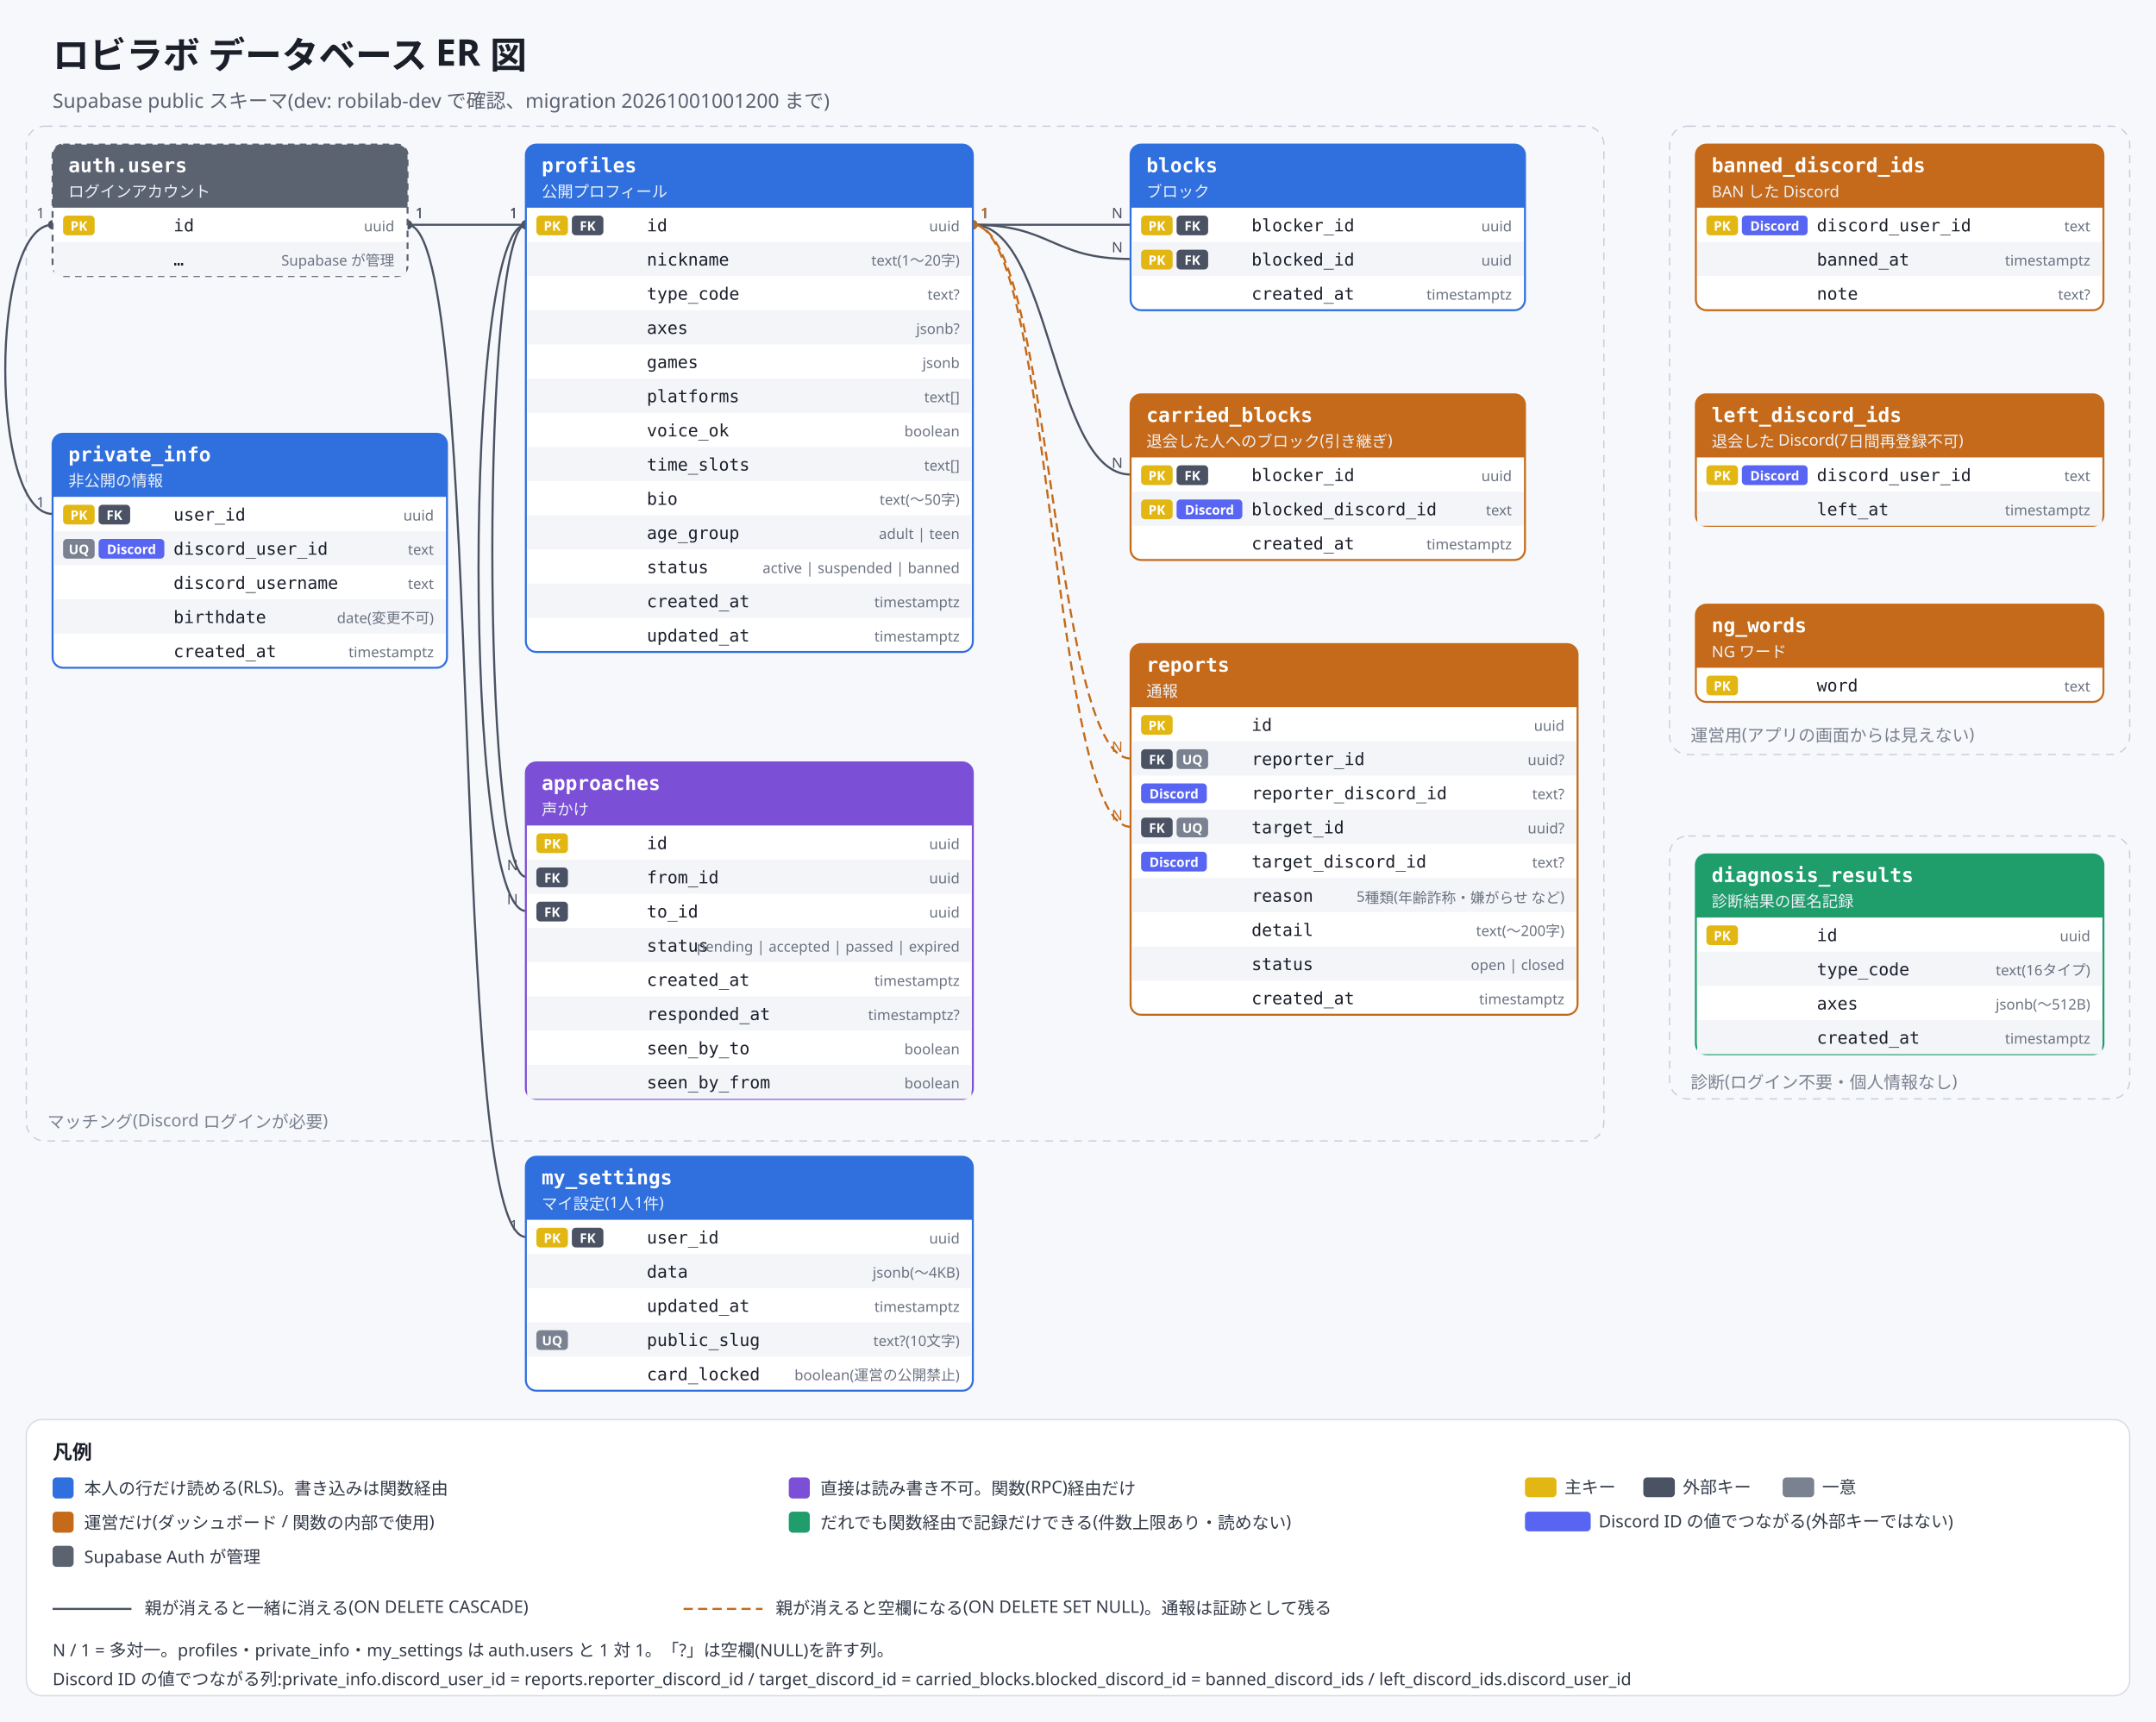
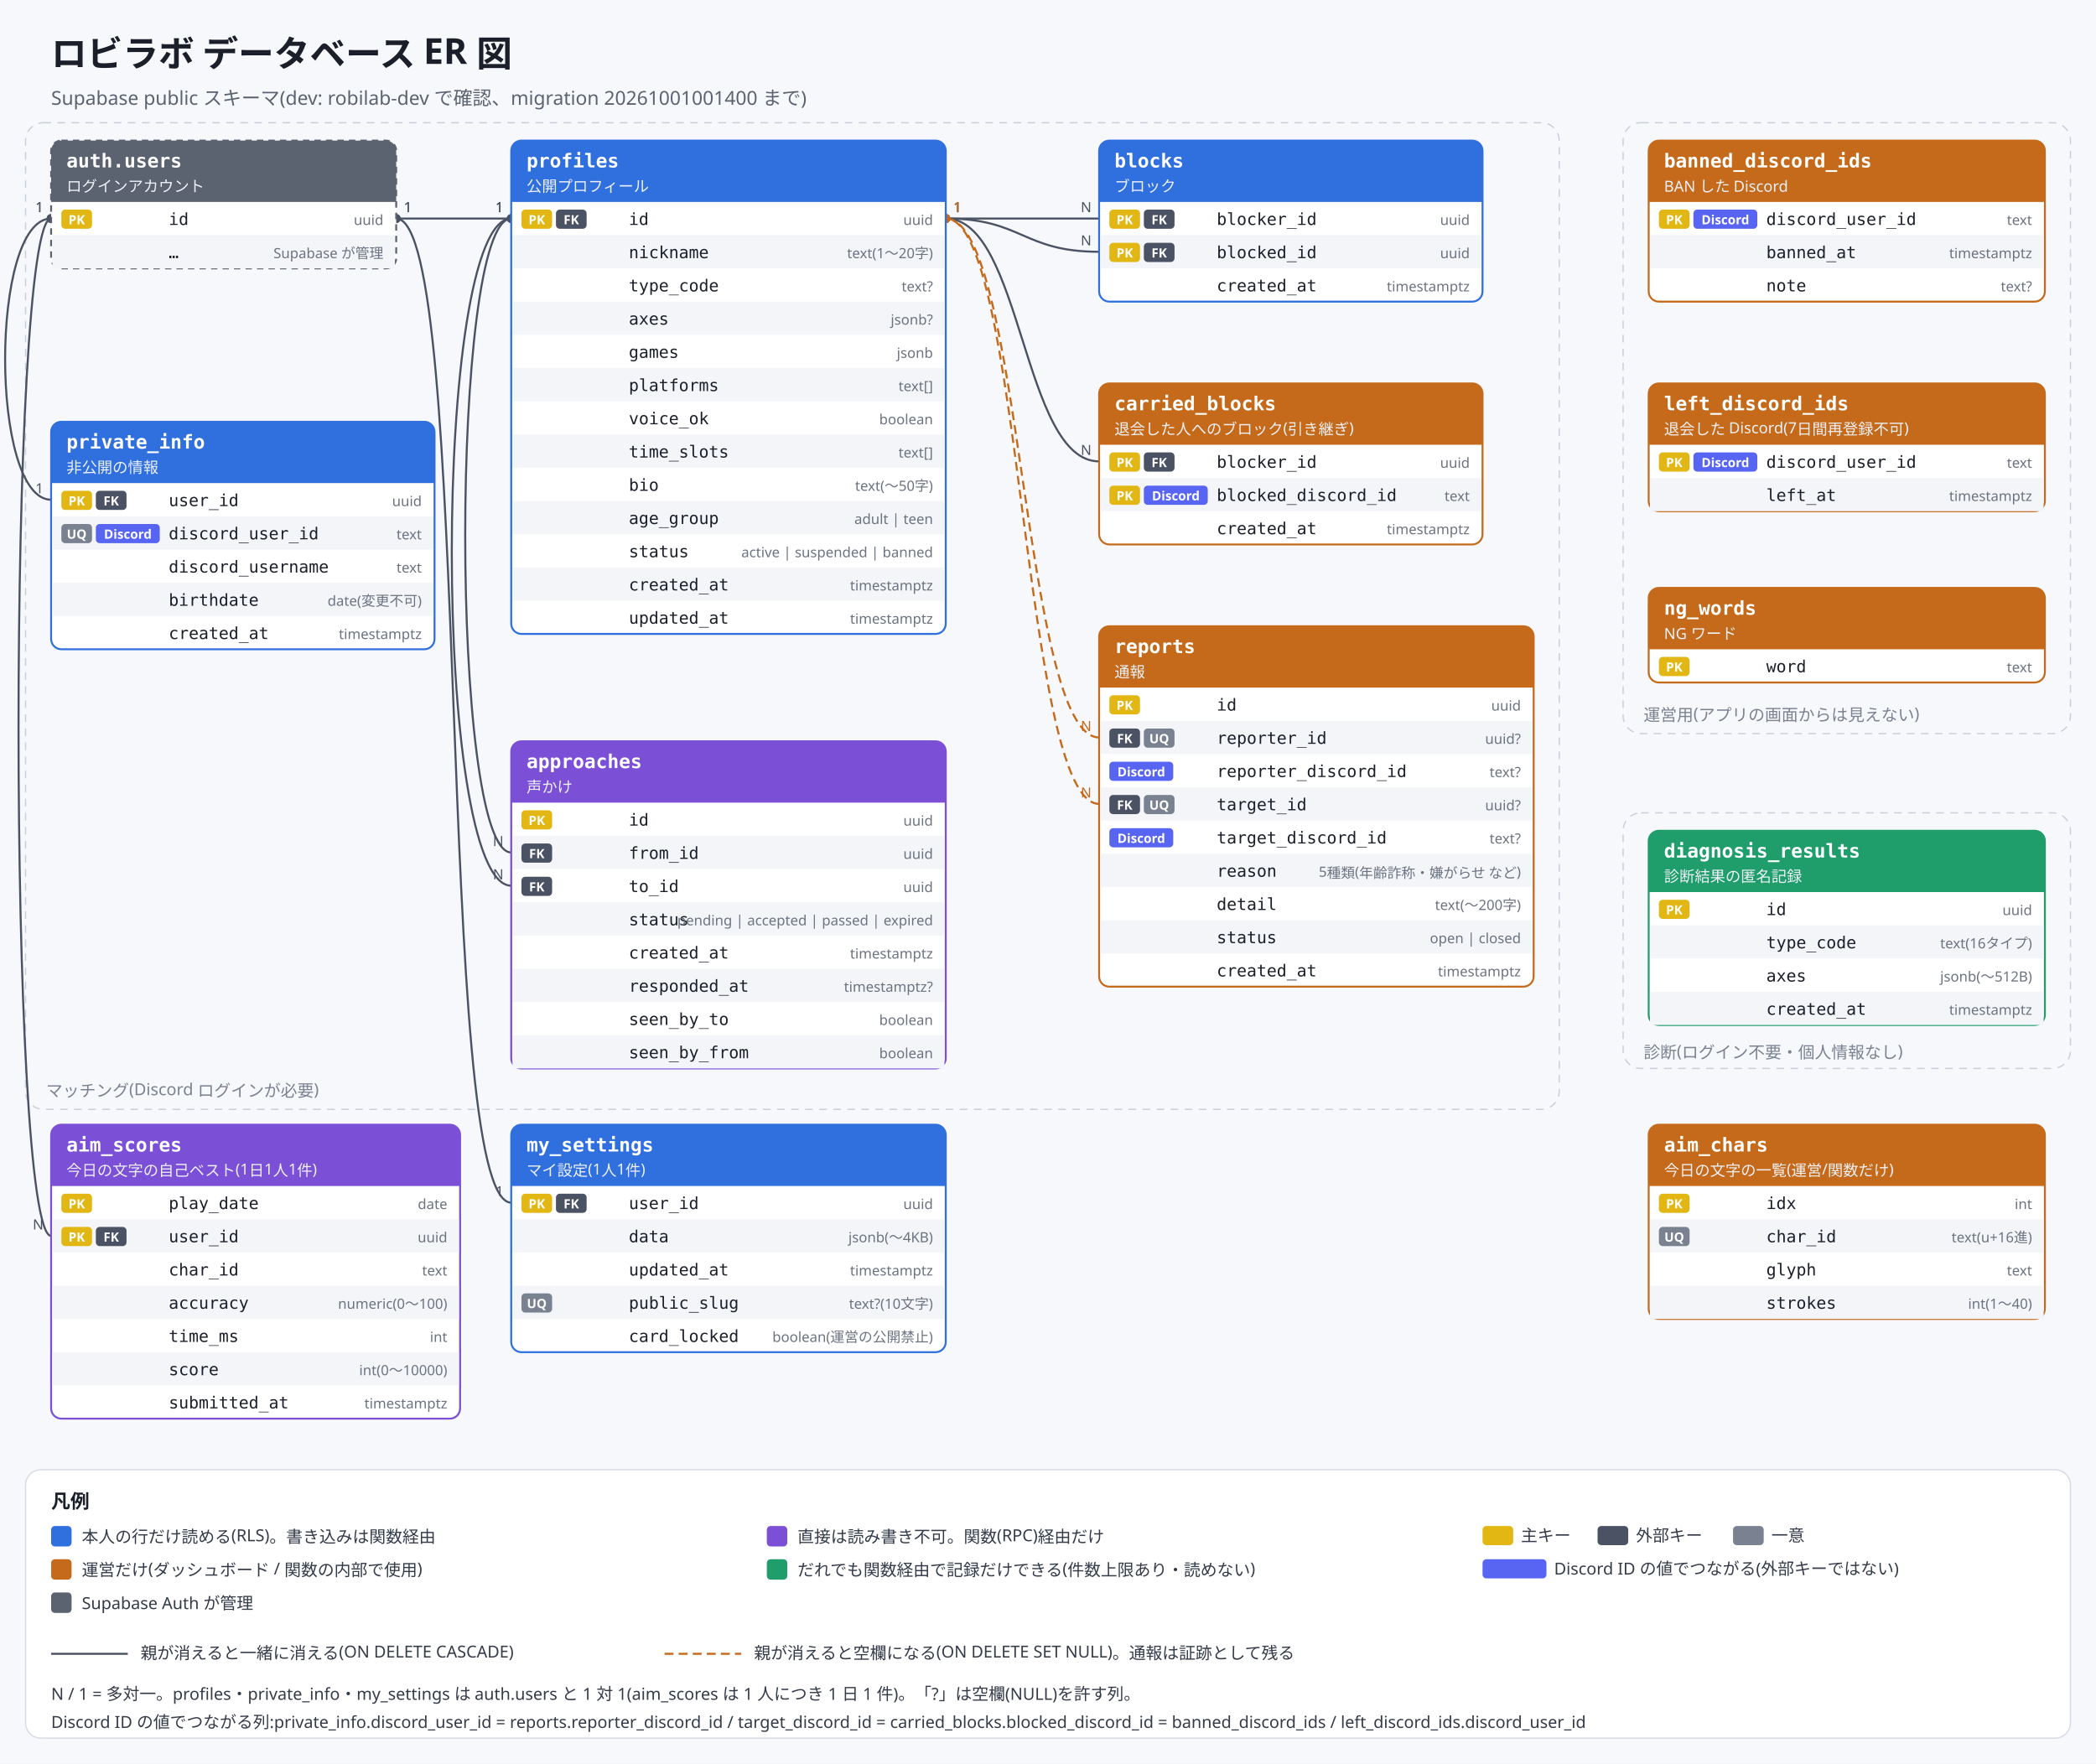
- <svg xmlns="http://www.w3.org/2000/svg" viewBox="0 0 1640 1310" width="1640" height="1310" font-family="'Yu Gothic UI', 'Meiryo', sans-serif">
+ <svg xmlns="http://www.w3.org/2000/svg" viewBox="0 0 1640 1380" width="1640" height="1380" font-family="'Yu Gothic UI', 'Meiryo', sans-serif">
  <g id="background">
-     <rect width="1640" height="1310" fill="#f7f8fb" />
+     <rect width="1640" height="1380" fill="#f7f8fb" />
  </g>
  <g id="title">
    <text x="40" y="52" font-size="28" font-weight="700" fill="#1b1f2a">ロビラボ データベース ER 図</text>
-     <text x="40" y="82" font-size="15" fill="#5b6270">Supabase public スキーマ(dev: robilab-dev で確認、migration 20261001001200 まで)</text>
+     <text x="40" y="82" font-size="15" fill="#5b6270">Supabase public スキーマ(dev: robilab-dev で確認、migration 20261001001400 まで)</text>
  </g>
  <g id="areas">
    <rect x="20" y="96" width="1200" height="772" rx="14" fill="none" stroke="#c9cedb" stroke-dasharray="6 5" />
    <text x="36" y="858" font-size="13" fill="#7a8190">マッチング(Discord ログインが必要)</text>
    <rect x="1270" y="96" width="350" height="478" rx="14" fill="none" stroke="#c9cedb" stroke-dasharray="6 5" />
    <text x="1286" y="564" font-size="13" fill="#7a8190">運営用(アプリの画面からは見えない)</text>
    <rect x="1270" y="636" width="350" height="200" rx="14" fill="none" stroke="#c9cedb" stroke-dasharray="6 5" />
    <text x="1286" y="828" font-size="13" fill="#7a8190">診断(ログイン不要・個人情報なし)</text>
  </g>
  <g id="relations" fill="none" stroke-width="1.6">
    <g id="rel-profiles-id">
      <path d="M400,171 C340,171 370,171 310,171" stroke="#4a5263" />
      <circle cx="310" cy="171" r="3.5" fill="#4a5263" />
      <text x="394" y="166" font-size="11" fill="#4a5263" text-anchor="end">1</text>
      <text x="316" y="166" font-size="11" fill="#4a5263" text-anchor="start">1</text>
    </g>
    <g id="rel-private_info-user_id">
      <path d="M40,391 C-8,391 -8,171 40,171" stroke="#4a5263" />
      <circle cx="40" cy="171" r="3.5" fill="#4a5263" />
      <text x="34" y="386" font-size="11" fill="#4a5263" text-anchor="end">1</text>
      <text x="34" y="166" font-size="11" fill="#4a5263" text-anchor="end">1</text>
    </g>
    <g id="rel-my_settings-user_id">
      <path d="M400,941 C340,941 370,171 310,171" stroke="#4a5263" />
      <circle cx="310" cy="171" r="3.5" fill="#4a5263" />
      <text x="394" y="936" font-size="11" fill="#4a5263" text-anchor="end">1</text>
      <text x="316" y="166" font-size="11" fill="#4a5263" text-anchor="start">1</text>
    </g>
+     <g id="rel-aim_scores-user_id">
+       <path d="M40,967 C6,967 6,171 40,171" stroke="#4a5263" />
+       <circle cx="40" cy="171" r="3.5" fill="#4a5263" />
+       <text x="34" y="962" font-size="11" fill="#4a5263" text-anchor="end">N</text>
+       <text x="34" y="166" font-size="11" fill="#4a5263" text-anchor="end">1</text>
+     </g>
    <g id="rel-approaches-from_id">
-       <path d="M400,667 C366,667 366,171 400,171" stroke="#4a5263" />
+       <path d="M400,667 C352,667 352,171 400,171" stroke="#4a5263" />
      <circle cx="400" cy="171" r="3.5" fill="#4a5263" />
      <text x="394" y="662" font-size="11" fill="#4a5263" text-anchor="end">N</text>
      <text x="394" y="166" font-size="11" fill="#4a5263" text-anchor="end">1</text>
    </g>
    <g id="rel-approaches-to_id">
-       <path d="M400,693 C352,693 352,171 400,171" stroke="#4a5263" />
+       <path d="M400,693 C338,693 338,171 400,171" stroke="#4a5263" />
      <circle cx="400" cy="171" r="3.5" fill="#4a5263" />
      <text x="394" y="688" font-size="11" fill="#4a5263" text-anchor="end">N</text>
      <text x="394" y="166" font-size="11" fill="#4a5263" text-anchor="end">1</text>
    </g>
    <g id="rel-blocks-blocker_id">
      <path d="M860,171 C800,171 800,171 740,171" stroke="#4a5263" />
      <circle cx="740" cy="171" r="3.5" fill="#4a5263" />
      <text x="854" y="166" font-size="11" fill="#4a5263" text-anchor="end">N</text>
      <text x="746" y="166" font-size="11" fill="#4a5263" text-anchor="start">1</text>
    </g>
    <g id="rel-blocks-blocked_id">
      <path d="M860,197 C800,197 800,171 740,171" stroke="#4a5263" />
      <circle cx="740" cy="171" r="3.5" fill="#4a5263" />
      <text x="854" y="192" font-size="11" fill="#4a5263" text-anchor="end">N</text>
      <text x="746" y="166" font-size="11" fill="#4a5263" text-anchor="start">1</text>
    </g>
    <g id="rel-carried_blocks-blocker_id">
      <path d="M860,361 C800,361 800,171 740,171" stroke="#4a5263" />
      <circle cx="740" cy="171" r="3.5" fill="#4a5263" />
      <text x="854" y="356" font-size="11" fill="#4a5263" text-anchor="end">N</text>
      <text x="746" y="166" font-size="11" fill="#4a5263" text-anchor="start">1</text>
    </g>
    <g id="rel-reports-reporter_id">
      <path d="M860,577 C800,577 800,171 740,171" stroke="#c46a1a" stroke-dasharray="7 4" />
      <circle cx="740" cy="171" r="3.5" fill="#c46a1a" />
      <text x="854" y="572" font-size="11" fill="#c46a1a" text-anchor="end">N</text>
      <text x="746" y="166" font-size="11" fill="#c46a1a" text-anchor="start">1</text>
    </g>
    <g id="rel-reports-target_id">
      <path d="M860,629 C800,629 800,171 740,171" stroke="#c46a1a" stroke-dasharray="7 4" />
      <circle cx="740" cy="171" r="3.5" fill="#c46a1a" />
      <text x="854" y="624" font-size="11" fill="#c46a1a" text-anchor="end">N</text>
      <text x="746" y="166" font-size="11" fill="#c46a1a" text-anchor="start">1</text>
    </g>
  </g>
  <g id="tables">
    <g id="table-auth-users">
      <rect x="40" y="110" width="270" height="100" rx="8" fill="#ffffff" stroke="#5b6270" stroke-width="1.5" stroke-dasharray="5 4" />
      <path d="M40,118 a8,8 0 0 1 8,-8 h254 a8,8 0 0 1 8,8 v40 h-270 z" fill="#5b6270" />
      <text x="52" y="131" font-size="15" font-weight="700" fill="#fff" font-family="'Consolas', 'MS Gothic', monospace">auth.users</text>
      <text x="52" y="150" font-size="12" fill="#eef1f7">ログインアカウント</text>
      <rect x="48" y="164" width="24" height="15" rx="3" fill="#e2b714" />
      <text x="60" y="175.5" font-size="10" font-weight="700" fill="#fff" text-anchor="middle">PK</text>
      <text x="132" y="176" font-size="13" fill="#1b1f2a" font-family="'Consolas', 'MS Gothic', monospace">id</text>
      <text x="300" y="176" font-size="11" fill="#6b7280" text-anchor="end">uuid</text>
      <rect x="41" y="184" width="268" height="26" fill="#f3f5f9" />
      <text x="132" y="202" font-size="13" fill="#1b1f2a" font-family="'Consolas', 'MS Gothic', monospace">…</text>
      <text x="300" y="202" font-size="11" fill="#6b7280" text-anchor="end">Supabase が管理</text>
    </g>
    <g id="table-private_info">
      <rect x="40" y="330" width="300" height="178" rx="8" fill="#ffffff" stroke="#2f6fde" stroke-width="1.5" />
      <path d="M40,338 a8,8 0 0 1 8,-8 h284 a8,8 0 0 1 8,8 v40 h-300 z" fill="#2f6fde" />
      <text x="52" y="351" font-size="15" font-weight="700" fill="#fff" font-family="'Consolas', 'MS Gothic', monospace">private_info</text>
      <text x="52" y="370" font-size="12" fill="#eef1f7">非公開の情報</text>
      <rect x="48" y="384" width="24" height="15" rx="3" fill="#e2b714" />
      <text x="60" y="395.5" font-size="10" font-weight="700" fill="#fff" text-anchor="middle">PK</text>
      <rect x="75" y="384" width="24" height="15" rx="3" fill="#4a5263" />
      <text x="87" y="395.5" font-size="10" font-weight="700" fill="#fff" text-anchor="middle">FK</text>
      <text x="132" y="396" font-size="13" fill="#1b1f2a" font-family="'Consolas', 'MS Gothic', monospace">user_id</text>
      <text x="330" y="396" font-size="11" fill="#6b7280" text-anchor="end">uuid</text>
      <rect x="41" y="404" width="298" height="26" fill="#f3f5f9" />
      <rect x="48" y="410" width="24" height="15" rx="3" fill="#7a8190" />
      <text x="60" y="421.5" font-size="10" font-weight="700" fill="#fff" text-anchor="middle">UQ</text>
      <rect x="75" y="410" width="50" height="15" rx="3" fill="#5865f2" />
      <text x="100" y="421.5" font-size="10" font-weight="700" fill="#fff" text-anchor="middle">Discord</text>
      <text x="132" y="422" font-size="13" fill="#1b1f2a" font-family="'Consolas', 'MS Gothic', monospace">discord_user_id</text>
      <text x="330" y="422" font-size="11" fill="#6b7280" text-anchor="end">text</text>
      <text x="132" y="448" font-size="13" fill="#1b1f2a" font-family="'Consolas', 'MS Gothic', monospace">discord_username</text>
      <text x="330" y="448" font-size="11" fill="#6b7280" text-anchor="end">text</text>
      <rect x="41" y="456" width="298" height="26" fill="#f3f5f9" />
      <text x="132" y="474" font-size="13" fill="#1b1f2a" font-family="'Consolas', 'MS Gothic', monospace">birthdate</text>
      <text x="330" y="474" font-size="11" fill="#6b7280" text-anchor="end">date(変更不可)</text>
      <text x="132" y="500" font-size="13" fill="#1b1f2a" font-family="'Consolas', 'MS Gothic', monospace">created_at</text>
      <text x="330" y="500" font-size="11" fill="#6b7280" text-anchor="end">timestamptz</text>
    </g>
    <g id="table-profiles">
      <rect x="400" y="110" width="340" height="386" rx="8" fill="#ffffff" stroke="#2f6fde" stroke-width="1.5" />
      <path d="M400,118 a8,8 0 0 1 8,-8 h324 a8,8 0 0 1 8,8 v40 h-340 z" fill="#2f6fde" />
      <text x="412" y="131" font-size="15" font-weight="700" fill="#fff" font-family="'Consolas', 'MS Gothic', monospace">profiles</text>
      <text x="412" y="150" font-size="12" fill="#eef1f7">公開プロフィール</text>
      <rect x="408" y="164" width="24" height="15" rx="3" fill="#e2b714" />
      <text x="420" y="175.5" font-size="10" font-weight="700" fill="#fff" text-anchor="middle">PK</text>
      <rect x="435" y="164" width="24" height="15" rx="3" fill="#4a5263" />
      <text x="447" y="175.5" font-size="10" font-weight="700" fill="#fff" text-anchor="middle">FK</text>
      <text x="492" y="176" font-size="13" fill="#1b1f2a" font-family="'Consolas', 'MS Gothic', monospace">id</text>
      <text x="730" y="176" font-size="11" fill="#6b7280" text-anchor="end">uuid</text>
      <rect x="401" y="184" width="338" height="26" fill="#f3f5f9" />
      <text x="492" y="202" font-size="13" fill="#1b1f2a" font-family="'Consolas', 'MS Gothic', monospace">nickname</text>
      <text x="730" y="202" font-size="11" fill="#6b7280" text-anchor="end">text(1〜20字)</text>
      <text x="492" y="228" font-size="13" fill="#1b1f2a" font-family="'Consolas', 'MS Gothic', monospace">type_code</text>
      <text x="730" y="228" font-size="11" fill="#6b7280" text-anchor="end">text?</text>
      <rect x="401" y="236" width="338" height="26" fill="#f3f5f9" />
      <text x="492" y="254" font-size="13" fill="#1b1f2a" font-family="'Consolas', 'MS Gothic', monospace">axes</text>
      <text x="730" y="254" font-size="11" fill="#6b7280" text-anchor="end">jsonb?</text>
      <text x="492" y="280" font-size="13" fill="#1b1f2a" font-family="'Consolas', 'MS Gothic', monospace">games</text>
      <text x="730" y="280" font-size="11" fill="#6b7280" text-anchor="end">jsonb</text>
      <rect x="401" y="288" width="338" height="26" fill="#f3f5f9" />
      <text x="492" y="306" font-size="13" fill="#1b1f2a" font-family="'Consolas', 'MS Gothic', monospace">platforms</text>
      <text x="730" y="306" font-size="11" fill="#6b7280" text-anchor="end">text[]</text>
      <text x="492" y="332" font-size="13" fill="#1b1f2a" font-family="'Consolas', 'MS Gothic', monospace">voice_ok</text>
      <text x="730" y="332" font-size="11" fill="#6b7280" text-anchor="end">boolean</text>
      <rect x="401" y="340" width="338" height="26" fill="#f3f5f9" />
      <text x="492" y="358" font-size="13" fill="#1b1f2a" font-family="'Consolas', 'MS Gothic', monospace">time_slots</text>
      <text x="730" y="358" font-size="11" fill="#6b7280" text-anchor="end">text[]</text>
      <text x="492" y="384" font-size="13" fill="#1b1f2a" font-family="'Consolas', 'MS Gothic', monospace">bio</text>
      <text x="730" y="384" font-size="11" fill="#6b7280" text-anchor="end">text(〜50字)</text>
      <rect x="401" y="392" width="338" height="26" fill="#f3f5f9" />
      <text x="492" y="410" font-size="13" fill="#1b1f2a" font-family="'Consolas', 'MS Gothic', monospace">age_group</text>
      <text x="730" y="410" font-size="11" fill="#6b7280" text-anchor="end">adult | teen</text>
      <text x="492" y="436" font-size="13" fill="#1b1f2a" font-family="'Consolas', 'MS Gothic', monospace">status</text>
      <text x="730" y="436" font-size="11" fill="#6b7280" text-anchor="end">active | suspended | banned</text>
      <rect x="401" y="444" width="338" height="26" fill="#f3f5f9" />
      <text x="492" y="462" font-size="13" fill="#1b1f2a" font-family="'Consolas', 'MS Gothic', monospace">created_at</text>
      <text x="730" y="462" font-size="11" fill="#6b7280" text-anchor="end">timestamptz</text>
      <text x="492" y="488" font-size="13" fill="#1b1f2a" font-family="'Consolas', 'MS Gothic', monospace">updated_at</text>
      <text x="730" y="488" font-size="11" fill="#6b7280" text-anchor="end">timestamptz</text>
    </g>
    <g id="table-approaches">
      <rect x="400" y="580" width="340" height="256" rx="8" fill="#ffffff" stroke="#7b4fd6" stroke-width="1.5" />
      <path d="M400,588 a8,8 0 0 1 8,-8 h324 a8,8 0 0 1 8,8 v40 h-340 z" fill="#7b4fd6" />
      <text x="412" y="601" font-size="15" font-weight="700" fill="#fff" font-family="'Consolas', 'MS Gothic', monospace">approaches</text>
      <text x="412" y="620" font-size="12" fill="#eef1f7">声かけ</text>
      <rect x="408" y="634" width="24" height="15" rx="3" fill="#e2b714" />
      <text x="420" y="645.5" font-size="10" font-weight="700" fill="#fff" text-anchor="middle">PK</text>
      <text x="492" y="646" font-size="13" fill="#1b1f2a" font-family="'Consolas', 'MS Gothic', monospace">id</text>
      <text x="730" y="646" font-size="11" fill="#6b7280" text-anchor="end">uuid</text>
      <rect x="401" y="654" width="338" height="26" fill="#f3f5f9" />
      <rect x="408" y="660" width="24" height="15" rx="3" fill="#4a5263" />
      <text x="420" y="671.5" font-size="10" font-weight="700" fill="#fff" text-anchor="middle">FK</text>
      <text x="492" y="672" font-size="13" fill="#1b1f2a" font-family="'Consolas', 'MS Gothic', monospace">from_id</text>
      <text x="730" y="672" font-size="11" fill="#6b7280" text-anchor="end">uuid</text>
      <rect x="408" y="686" width="24" height="15" rx="3" fill="#4a5263" />
      <text x="420" y="697.5" font-size="10" font-weight="700" fill="#fff" text-anchor="middle">FK</text>
      <text x="492" y="698" font-size="13" fill="#1b1f2a" font-family="'Consolas', 'MS Gothic', monospace">to_id</text>
      <text x="730" y="698" font-size="11" fill="#6b7280" text-anchor="end">uuid</text>
      <rect x="401" y="706" width="338" height="26" fill="#f3f5f9" />
      <text x="492" y="724" font-size="13" fill="#1b1f2a" font-family="'Consolas', 'MS Gothic', monospace">status</text>
      <text x="730" y="724" font-size="11" fill="#6b7280" text-anchor="end">pending | accepted | passed | expired</text>
      <text x="492" y="750" font-size="13" fill="#1b1f2a" font-family="'Consolas', 'MS Gothic', monospace">created_at</text>
      <text x="730" y="750" font-size="11" fill="#6b7280" text-anchor="end">timestamptz</text>
      <rect x="401" y="758" width="338" height="26" fill="#f3f5f9" />
      <text x="492" y="776" font-size="13" fill="#1b1f2a" font-family="'Consolas', 'MS Gothic', monospace">responded_at</text>
      <text x="730" y="776" font-size="11" fill="#6b7280" text-anchor="end">timestamptz?</text>
      <text x="492" y="802" font-size="13" fill="#1b1f2a" font-family="'Consolas', 'MS Gothic', monospace">seen_by_to</text>
      <text x="730" y="802" font-size="11" fill="#6b7280" text-anchor="end">boolean</text>
      <rect x="401" y="810" width="338" height="26" fill="#f3f5f9" />
      <text x="492" y="828" font-size="13" fill="#1b1f2a" font-family="'Consolas', 'MS Gothic', monospace">seen_by_from</text>
      <text x="730" y="828" font-size="11" fill="#6b7280" text-anchor="end">boolean</text>
    </g>
    <g id="table-blocks">
      <rect x="860" y="110" width="300" height="126" rx="8" fill="#ffffff" stroke="#2f6fde" stroke-width="1.5" />
      <path d="M860,118 a8,8 0 0 1 8,-8 h284 a8,8 0 0 1 8,8 v40 h-300 z" fill="#2f6fde" />
      <text x="872" y="131" font-size="15" font-weight="700" fill="#fff" font-family="'Consolas', 'MS Gothic', monospace">blocks</text>
      <text x="872" y="150" font-size="12" fill="#eef1f7">ブロック</text>
      <rect x="868" y="164" width="24" height="15" rx="3" fill="#e2b714" />
      <text x="880" y="175.5" font-size="10" font-weight="700" fill="#fff" text-anchor="middle">PK</text>
      <rect x="895" y="164" width="24" height="15" rx="3" fill="#4a5263" />
      <text x="907" y="175.5" font-size="10" font-weight="700" fill="#fff" text-anchor="middle">FK</text>
      <text x="952" y="176" font-size="13" fill="#1b1f2a" font-family="'Consolas', 'MS Gothic', monospace">blocker_id</text>
      <text x="1150" y="176" font-size="11" fill="#6b7280" text-anchor="end">uuid</text>
      <rect x="861" y="184" width="298" height="26" fill="#f3f5f9" />
      <rect x="868" y="190" width="24" height="15" rx="3" fill="#e2b714" />
      <text x="880" y="201.5" font-size="10" font-weight="700" fill="#fff" text-anchor="middle">PK</text>
      <rect x="895" y="190" width="24" height="15" rx="3" fill="#4a5263" />
      <text x="907" y="201.5" font-size="10" font-weight="700" fill="#fff" text-anchor="middle">FK</text>
      <text x="952" y="202" font-size="13" fill="#1b1f2a" font-family="'Consolas', 'MS Gothic', monospace">blocked_id</text>
      <text x="1150" y="202" font-size="11" fill="#6b7280" text-anchor="end">uuid</text>
      <text x="952" y="228" font-size="13" fill="#1b1f2a" font-family="'Consolas', 'MS Gothic', monospace">created_at</text>
      <text x="1150" y="228" font-size="11" fill="#6b7280" text-anchor="end">timestamptz</text>
    </g>
    <g id="table-carried_blocks">
      <rect x="860" y="300" width="300" height="126" rx="8" fill="#ffffff" stroke="#c46a1a" stroke-width="1.5" />
      <path d="M860,308 a8,8 0 0 1 8,-8 h284 a8,8 0 0 1 8,8 v40 h-300 z" fill="#c46a1a" />
      <text x="872" y="321" font-size="15" font-weight="700" fill="#fff" font-family="'Consolas', 'MS Gothic', monospace">carried_blocks</text>
      <text x="872" y="340" font-size="12" fill="#eef1f7">退会した人へのブロック(引き継ぎ)</text>
      <rect x="868" y="354" width="24" height="15" rx="3" fill="#e2b714" />
      <text x="880" y="365.5" font-size="10" font-weight="700" fill="#fff" text-anchor="middle">PK</text>
      <rect x="895" y="354" width="24" height="15" rx="3" fill="#4a5263" />
      <text x="907" y="365.5" font-size="10" font-weight="700" fill="#fff" text-anchor="middle">FK</text>
      <text x="952" y="366" font-size="13" fill="#1b1f2a" font-family="'Consolas', 'MS Gothic', monospace">blocker_id</text>
      <text x="1150" y="366" font-size="11" fill="#6b7280" text-anchor="end">uuid</text>
      <rect x="861" y="374" width="298" height="26" fill="#f3f5f9" />
      <rect x="868" y="380" width="24" height="15" rx="3" fill="#e2b714" />
      <text x="880" y="391.5" font-size="10" font-weight="700" fill="#fff" text-anchor="middle">PK</text>
      <rect x="895" y="380" width="50" height="15" rx="3" fill="#5865f2" />
      <text x="920" y="391.5" font-size="10" font-weight="700" fill="#fff" text-anchor="middle">Discord</text>
      <text x="952" y="392" font-size="13" fill="#1b1f2a" font-family="'Consolas', 'MS Gothic', monospace">blocked_discord_id</text>
      <text x="1150" y="392" font-size="11" fill="#6b7280" text-anchor="end">text</text>
      <text x="952" y="418" font-size="13" fill="#1b1f2a" font-family="'Consolas', 'MS Gothic', monospace">created_at</text>
      <text x="1150" y="418" font-size="11" fill="#6b7280" text-anchor="end">timestamptz</text>
    </g>
    <g id="table-reports">
      <rect x="860" y="490" width="340" height="282" rx="8" fill="#ffffff" stroke="#c46a1a" stroke-width="1.5" />
      <path d="M860,498 a8,8 0 0 1 8,-8 h324 a8,8 0 0 1 8,8 v40 h-340 z" fill="#c46a1a" />
      <text x="872" y="511" font-size="15" font-weight="700" fill="#fff" font-family="'Consolas', 'MS Gothic', monospace">reports</text>
      <text x="872" y="530" font-size="12" fill="#eef1f7">通報</text>
      <rect x="868" y="544" width="24" height="15" rx="3" fill="#e2b714" />
      <text x="880" y="555.5" font-size="10" font-weight="700" fill="#fff" text-anchor="middle">PK</text>
      <text x="952" y="556" font-size="13" fill="#1b1f2a" font-family="'Consolas', 'MS Gothic', monospace">id</text>
      <text x="1190" y="556" font-size="11" fill="#6b7280" text-anchor="end">uuid</text>
      <rect x="861" y="564" width="338" height="26" fill="#f3f5f9" />
      <rect x="868" y="570" width="24" height="15" rx="3" fill="#4a5263" />
      <text x="880" y="581.5" font-size="10" font-weight="700" fill="#fff" text-anchor="middle">FK</text>
      <rect x="895" y="570" width="24" height="15" rx="3" fill="#7a8190" />
      <text x="907" y="581.5" font-size="10" font-weight="700" fill="#fff" text-anchor="middle">UQ</text>
      <text x="952" y="582" font-size="13" fill="#1b1f2a" font-family="'Consolas', 'MS Gothic', monospace">reporter_id</text>
      <text x="1190" y="582" font-size="11" fill="#6b7280" text-anchor="end">uuid?</text>
      <rect x="868" y="596" width="50" height="15" rx="3" fill="#5865f2" />
      <text x="893" y="607.5" font-size="10" font-weight="700" fill="#fff" text-anchor="middle">Discord</text>
      <text x="952" y="608" font-size="13" fill="#1b1f2a" font-family="'Consolas', 'MS Gothic', monospace">reporter_discord_id</text>
      <text x="1190" y="608" font-size="11" fill="#6b7280" text-anchor="end">text?</text>
      <rect x="861" y="616" width="338" height="26" fill="#f3f5f9" />
      <rect x="868" y="622" width="24" height="15" rx="3" fill="#4a5263" />
      <text x="880" y="633.5" font-size="10" font-weight="700" fill="#fff" text-anchor="middle">FK</text>
      <rect x="895" y="622" width="24" height="15" rx="3" fill="#7a8190" />
      <text x="907" y="633.5" font-size="10" font-weight="700" fill="#fff" text-anchor="middle">UQ</text>
      <text x="952" y="634" font-size="13" fill="#1b1f2a" font-family="'Consolas', 'MS Gothic', monospace">target_id</text>
      <text x="1190" y="634" font-size="11" fill="#6b7280" text-anchor="end">uuid?</text>
      <rect x="868" y="648" width="50" height="15" rx="3" fill="#5865f2" />
      <text x="893" y="659.5" font-size="10" font-weight="700" fill="#fff" text-anchor="middle">Discord</text>
      <text x="952" y="660" font-size="13" fill="#1b1f2a" font-family="'Consolas', 'MS Gothic', monospace">target_discord_id</text>
      <text x="1190" y="660" font-size="11" fill="#6b7280" text-anchor="end">text?</text>
      <rect x="861" y="668" width="338" height="26" fill="#f3f5f9" />
      <text x="952" y="686" font-size="13" fill="#1b1f2a" font-family="'Consolas', 'MS Gothic', monospace">reason</text>
      <text x="1190" y="686" font-size="11" fill="#6b7280" text-anchor="end">5種類(年齢詐称・嫌がらせ など)</text>
      <text x="952" y="712" font-size="13" fill="#1b1f2a" font-family="'Consolas', 'MS Gothic', monospace">detail</text>
      <text x="1190" y="712" font-size="11" fill="#6b7280" text-anchor="end">text(〜200字)</text>
      <rect x="861" y="720" width="338" height="26" fill="#f3f5f9" />
      <text x="952" y="738" font-size="13" fill="#1b1f2a" font-family="'Consolas', 'MS Gothic', monospace">status</text>
      <text x="1190" y="738" font-size="11" fill="#6b7280" text-anchor="end">open | closed</text>
      <text x="952" y="764" font-size="13" fill="#1b1f2a" font-family="'Consolas', 'MS Gothic', monospace">created_at</text>
      <text x="1190" y="764" font-size="11" fill="#6b7280" text-anchor="end">timestamptz</text>
    </g>
    <g id="table-banned_discord_ids">
      <rect x="1290" y="110" width="310" height="126" rx="8" fill="#ffffff" stroke="#c46a1a" stroke-width="1.5" />
      <path d="M1290,118 a8,8 0 0 1 8,-8 h294 a8,8 0 0 1 8,8 v40 h-310 z" fill="#c46a1a" />
      <text x="1302" y="131" font-size="15" font-weight="700" fill="#fff" font-family="'Consolas', 'MS Gothic', monospace">banned_discord_ids</text>
      <text x="1302" y="150" font-size="12" fill="#eef1f7">BAN した Discord</text>
      <rect x="1298" y="164" width="24" height="15" rx="3" fill="#e2b714" />
      <text x="1310" y="175.5" font-size="10" font-weight="700" fill="#fff" text-anchor="middle">PK</text>
      <rect x="1325" y="164" width="50" height="15" rx="3" fill="#5865f2" />
      <text x="1350" y="175.5" font-size="10" font-weight="700" fill="#fff" text-anchor="middle">Discord</text>
      <text x="1382" y="176" font-size="13" fill="#1b1f2a" font-family="'Consolas', 'MS Gothic', monospace">discord_user_id</text>
      <text x="1590" y="176" font-size="11" fill="#6b7280" text-anchor="end">text</text>
      <rect x="1291" y="184" width="308" height="26" fill="#f3f5f9" />
      <text x="1382" y="202" font-size="13" fill="#1b1f2a" font-family="'Consolas', 'MS Gothic', monospace">banned_at</text>
      <text x="1590" y="202" font-size="11" fill="#6b7280" text-anchor="end">timestamptz</text>
      <text x="1382" y="228" font-size="13" fill="#1b1f2a" font-family="'Consolas', 'MS Gothic', monospace">note</text>
      <text x="1590" y="228" font-size="11" fill="#6b7280" text-anchor="end">text?</text>
    </g>
    <g id="table-left_discord_ids">
      <rect x="1290" y="300" width="310" height="100" rx="8" fill="#ffffff" stroke="#c46a1a" stroke-width="1.5" />
      <path d="M1290,308 a8,8 0 0 1 8,-8 h294 a8,8 0 0 1 8,8 v40 h-310 z" fill="#c46a1a" />
      <text x="1302" y="321" font-size="15" font-weight="700" fill="#fff" font-family="'Consolas', 'MS Gothic', monospace">left_discord_ids</text>
      <text x="1302" y="340" font-size="12" fill="#eef1f7">退会した Discord(7日間再登録不可)</text>
      <rect x="1298" y="354" width="24" height="15" rx="3" fill="#e2b714" />
      <text x="1310" y="365.5" font-size="10" font-weight="700" fill="#fff" text-anchor="middle">PK</text>
      <rect x="1325" y="354" width="50" height="15" rx="3" fill="#5865f2" />
      <text x="1350" y="365.5" font-size="10" font-weight="700" fill="#fff" text-anchor="middle">Discord</text>
      <text x="1382" y="366" font-size="13" fill="#1b1f2a" font-family="'Consolas', 'MS Gothic', monospace">discord_user_id</text>
      <text x="1590" y="366" font-size="11" fill="#6b7280" text-anchor="end">text</text>
      <rect x="1291" y="374" width="308" height="26" fill="#f3f5f9" />
      <text x="1382" y="392" font-size="13" fill="#1b1f2a" font-family="'Consolas', 'MS Gothic', monospace">left_at</text>
      <text x="1590" y="392" font-size="11" fill="#6b7280" text-anchor="end">timestamptz</text>
    </g>
    <g id="table-ng_words">
      <rect x="1290" y="460" width="310" height="74" rx="8" fill="#ffffff" stroke="#c46a1a" stroke-width="1.5" />
      <path d="M1290,468 a8,8 0 0 1 8,-8 h294 a8,8 0 0 1 8,8 v40 h-310 z" fill="#c46a1a" />
      <text x="1302" y="481" font-size="15" font-weight="700" fill="#fff" font-family="'Consolas', 'MS Gothic', monospace">ng_words</text>
      <text x="1302" y="500" font-size="12" fill="#eef1f7">NG ワード</text>
      <rect x="1298" y="514" width="24" height="15" rx="3" fill="#e2b714" />
      <text x="1310" y="525.5" font-size="10" font-weight="700" fill="#fff" text-anchor="middle">PK</text>
      <text x="1382" y="526" font-size="13" fill="#1b1f2a" font-family="'Consolas', 'MS Gothic', monospace">word</text>
      <text x="1590" y="526" font-size="11" fill="#6b7280" text-anchor="end">text</text>
    </g>
    <g id="table-diagnosis_results">
      <rect x="1290" y="650" width="310" height="152" rx="8" fill="#ffffff" stroke="#1f9d6b" stroke-width="1.5" />
      <path d="M1290,658 a8,8 0 0 1 8,-8 h294 a8,8 0 0 1 8,8 v40 h-310 z" fill="#1f9d6b" />
      <text x="1302" y="671" font-size="15" font-weight="700" fill="#fff" font-family="'Consolas', 'MS Gothic', monospace">diagnosis_results</text>
      <text x="1302" y="690" font-size="12" fill="#eef1f7">診断結果の匿名記録</text>
      <rect x="1298" y="704" width="24" height="15" rx="3" fill="#e2b714" />
      <text x="1310" y="715.5" font-size="10" font-weight="700" fill="#fff" text-anchor="middle">PK</text>
      <text x="1382" y="716" font-size="13" fill="#1b1f2a" font-family="'Consolas', 'MS Gothic', monospace">id</text>
      <text x="1590" y="716" font-size="11" fill="#6b7280" text-anchor="end">uuid</text>
      <rect x="1291" y="724" width="308" height="26" fill="#f3f5f9" />
      <text x="1382" y="742" font-size="13" fill="#1b1f2a" font-family="'Consolas', 'MS Gothic', monospace">type_code</text>
      <text x="1590" y="742" font-size="11" fill="#6b7280" text-anchor="end">text(16タイプ)</text>
      <text x="1382" y="768" font-size="13" fill="#1b1f2a" font-family="'Consolas', 'MS Gothic', monospace">axes</text>
      <text x="1590" y="768" font-size="11" fill="#6b7280" text-anchor="end">jsonb(〜512B)</text>
      <rect x="1291" y="776" width="308" height="26" fill="#f3f5f9" />
      <text x="1382" y="794" font-size="13" fill="#1b1f2a" font-family="'Consolas', 'MS Gothic', monospace">created_at</text>
      <text x="1590" y="794" font-size="11" fill="#6b7280" text-anchor="end">timestamptz</text>
    </g>
    <g id="table-my_settings">
      <rect x="400" y="880" width="340" height="178" rx="8" fill="#ffffff" stroke="#2f6fde" stroke-width="1.5" />
      <path d="M400,888 a8,8 0 0 1 8,-8 h324 a8,8 0 0 1 8,8 v40 h-340 z" fill="#2f6fde" />
      <text x="412" y="901" font-size="15" font-weight="700" fill="#fff" font-family="'Consolas', 'MS Gothic', monospace">my_settings</text>
      <text x="412" y="920" font-size="12" fill="#eef1f7">マイ設定(1人1件)</text>
      <rect x="408" y="934" width="24" height="15" rx="3" fill="#e2b714" />
      <text x="420" y="945.5" font-size="10" font-weight="700" fill="#fff" text-anchor="middle">PK</text>
      <rect x="435" y="934" width="24" height="15" rx="3" fill="#4a5263" />
      <text x="447" y="945.5" font-size="10" font-weight="700" fill="#fff" text-anchor="middle">FK</text>
      <text x="492" y="946" font-size="13" fill="#1b1f2a" font-family="'Consolas', 'MS Gothic', monospace">user_id</text>
      <text x="730" y="946" font-size="11" fill="#6b7280" text-anchor="end">uuid</text>
      <rect x="401" y="954" width="338" height="26" fill="#f3f5f9" />
      <text x="492" y="972" font-size="13" fill="#1b1f2a" font-family="'Consolas', 'MS Gothic', monospace">data</text>
      <text x="730" y="972" font-size="11" fill="#6b7280" text-anchor="end">jsonb(〜4KB)</text>
      <text x="492" y="998" font-size="13" fill="#1b1f2a" font-family="'Consolas', 'MS Gothic', monospace">updated_at</text>
      <text x="730" y="998" font-size="11" fill="#6b7280" text-anchor="end">timestamptz</text>
      <rect x="401" y="1006" width="338" height="26" fill="#f3f5f9" />
      <rect x="408" y="1012" width="24" height="15" rx="3" fill="#7a8190" />
      <text x="420" y="1023.5" font-size="10" font-weight="700" fill="#fff" text-anchor="middle">UQ</text>
      <text x="492" y="1024" font-size="13" fill="#1b1f2a" font-family="'Consolas', 'MS Gothic', monospace">public_slug</text>
      <text x="730" y="1024" font-size="11" fill="#6b7280" text-anchor="end">text?(10文字)</text>
      <text x="492" y="1050" font-size="13" fill="#1b1f2a" font-family="'Consolas', 'MS Gothic', monospace">card_locked</text>
      <text x="730" y="1050" font-size="11" fill="#6b7280" text-anchor="end">boolean(運営の公開禁止)</text>
    </g>
+     <g id="table-aim_chars">
+       <rect x="1290" y="880" width="310" height="152" rx="8" fill="#ffffff" stroke="#c46a1a" stroke-width="1.5" />
+       <path d="M1290,888 a8,8 0 0 1 8,-8 h294 a8,8 0 0 1 8,8 v40 h-310 z" fill="#c46a1a" />
+       <text x="1302" y="901" font-size="15" font-weight="700" fill="#fff" font-family="'Consolas', 'MS Gothic', monospace">aim_chars</text>
+       <text x="1302" y="920" font-size="12" fill="#eef1f7">今日の文字の一覧(運営/関数だけ)</text>
+       <rect x="1298" y="934" width="24" height="15" rx="3" fill="#e2b714" />
+       <text x="1310" y="945.5" font-size="10" font-weight="700" fill="#fff" text-anchor="middle">PK</text>
+       <text x="1382" y="946" font-size="13" fill="#1b1f2a" font-family="'Consolas', 'MS Gothic', monospace">idx</text>
+       <text x="1590" y="946" font-size="11" fill="#6b7280" text-anchor="end">int</text>
+       <rect x="1291" y="954" width="308" height="26" fill="#f3f5f9" />
+       <rect x="1298" y="960" width="24" height="15" rx="3" fill="#7a8190" />
+       <text x="1310" y="971.5" font-size="10" font-weight="700" fill="#fff" text-anchor="middle">UQ</text>
+       <text x="1382" y="972" font-size="13" fill="#1b1f2a" font-family="'Consolas', 'MS Gothic', monospace">char_id</text>
+       <text x="1590" y="972" font-size="11" fill="#6b7280" text-anchor="end">text(u+16進)</text>
+       <text x="1382" y="998" font-size="13" fill="#1b1f2a" font-family="'Consolas', 'MS Gothic', monospace">glyph</text>
+       <text x="1590" y="998" font-size="11" fill="#6b7280" text-anchor="end">text</text>
+       <rect x="1291" y="1006" width="308" height="26" fill="#f3f5f9" />
+       <text x="1382" y="1024" font-size="13" fill="#1b1f2a" font-family="'Consolas', 'MS Gothic', monospace">strokes</text>
+       <text x="1590" y="1024" font-size="11" fill="#6b7280" text-anchor="end">int(1〜40)</text>
+     </g>
+     <g id="table-aim_scores">
+       <rect x="40" y="880" width="320" height="230" rx="8" fill="#ffffff" stroke="#7b4fd6" stroke-width="1.5" />
+       <path d="M40,888 a8,8 0 0 1 8,-8 h304 a8,8 0 0 1 8,8 v40 h-320 z" fill="#7b4fd6" />
+       <text x="52" y="901" font-size="15" font-weight="700" fill="#fff" font-family="'Consolas', 'MS Gothic', monospace">aim_scores</text>
+       <text x="52" y="920" font-size="12" fill="#eef1f7">今日の文字の自己ベスト(1日1人1件)</text>
+       <rect x="48" y="934" width="24" height="15" rx="3" fill="#e2b714" />
+       <text x="60" y="945.5" font-size="10" font-weight="700" fill="#fff" text-anchor="middle">PK</text>
+       <text x="132" y="946" font-size="13" fill="#1b1f2a" font-family="'Consolas', 'MS Gothic', monospace">play_date</text>
+       <text x="350" y="946" font-size="11" fill="#6b7280" text-anchor="end">date</text>
+       <rect x="41" y="954" width="318" height="26" fill="#f3f5f9" />
+       <rect x="48" y="960" width="24" height="15" rx="3" fill="#e2b714" />
+       <text x="60" y="971.5" font-size="10" font-weight="700" fill="#fff" text-anchor="middle">PK</text>
+       <rect x="75" y="960" width="24" height="15" rx="3" fill="#4a5263" />
+       <text x="87" y="971.5" font-size="10" font-weight="700" fill="#fff" text-anchor="middle">FK</text>
+       <text x="132" y="972" font-size="13" fill="#1b1f2a" font-family="'Consolas', 'MS Gothic', monospace">user_id</text>
+       <text x="350" y="972" font-size="11" fill="#6b7280" text-anchor="end">uuid</text>
+       <text x="132" y="998" font-size="13" fill="#1b1f2a" font-family="'Consolas', 'MS Gothic', monospace">char_id</text>
+       <text x="350" y="998" font-size="11" fill="#6b7280" text-anchor="end">text</text>
+       <rect x="41" y="1006" width="318" height="26" fill="#f3f5f9" />
+       <text x="132" y="1024" font-size="13" fill="#1b1f2a" font-family="'Consolas', 'MS Gothic', monospace">accuracy</text>
+       <text x="350" y="1024" font-size="11" fill="#6b7280" text-anchor="end">numeric(0〜100)</text>
+       <text x="132" y="1050" font-size="13" fill="#1b1f2a" font-family="'Consolas', 'MS Gothic', monospace">time_ms</text>
+       <text x="350" y="1050" font-size="11" fill="#6b7280" text-anchor="end">int</text>
+       <rect x="41" y="1058" width="318" height="26" fill="#f3f5f9" />
+       <text x="132" y="1076" font-size="13" fill="#1b1f2a" font-family="'Consolas', 'MS Gothic', monospace">score</text>
+       <text x="350" y="1076" font-size="11" fill="#6b7280" text-anchor="end">int(0〜10000)</text>
+       <text x="132" y="1102" font-size="13" fill="#1b1f2a" font-family="'Consolas', 'MS Gothic', monospace">submitted_at</text>
+       <text x="350" y="1102" font-size="11" fill="#6b7280" text-anchor="end">timestamptz</text>
+     </g>
  </g>
  <g id="legend">
-     <rect x="20" y="1080" width="1600" height="210" rx="12" fill="#ffffff" stroke="#d7dbe5" />
-     <text x="40" y="1110" font-size="15" font-weight="700" fill="#1b1f2a">凡例</text>
-     <rect x="40" y="1124" width="16" height="16" rx="3" fill="#2f6fde" />
-     <text x="64" y="1137" font-size="13" fill="#333a48">本人の行だけ読める(RLS)。書き込みは関数経由</text>
-     <rect x="600" y="1124" width="16" height="16" rx="3" fill="#7b4fd6" />
-     <text x="624" y="1137" font-size="13" fill="#333a48">直接は読み書き不可。関数(RPC)経由だけ</text>
-     <rect x="40" y="1150" width="16" height="16" rx="3" fill="#c46a1a" />
-     <text x="64" y="1163" font-size="13" fill="#333a48">運営だけ(ダッシュボード / 関数の内部で使用)</text>
-     <rect x="600" y="1150" width="16" height="16" rx="3" fill="#1f9d6b" />
-     <text x="624" y="1163" font-size="13" fill="#333a48">だれでも関数経由で記録だけできる(件数上限あり・読めない)</text>
-     <rect x="40" y="1176" width="16" height="16" rx="3" fill="#5b6270" />
-     <text x="64" y="1189" font-size="13" fill="#333a48">Supabase Auth が管理</text>
-     <rect x="1160" y="1124" width="24" height="15" rx="3" fill="#e2b714" />
-     <text x="1190" y="1136" font-size="13" fill="#333a48">主キー</text>
-     <rect x="1250" y="1124" width="24" height="15" rx="3" fill="#4a5263" />
-     <text x="1280" y="1136" font-size="13" fill="#333a48">外部キー</text>
-     <rect x="1356" y="1124" width="24" height="15" rx="3" fill="#7a8190" />
-     <text x="1386" y="1136" font-size="13" fill="#333a48">一意</text>
-     <rect x="1160" y="1150" width="50" height="15" rx="3" fill="#5865f2" />
-     <text x="1216" y="1162" font-size="13" fill="#333a48">Discord ID の値でつながる(外部キーではない)</text>
-     <path d="M40,1224 h60" stroke="#4a5263" stroke-width="1.6" />
-     <text x="110" y="1228" font-size="13" fill="#333a48">親が消えると一緒に消える(ON DELETE CASCADE)</text>
-     <path d="M520,1224 h60" stroke="#c46a1a" stroke-width="1.6" stroke-dasharray="7 4" />
-     <text x="590" y="1228" font-size="13" fill="#333a48">親が消えると空欄になる(ON DELETE SET NULL)。通報は証跡として残る</text>
-     <text x="40" y="1260" font-size="13" fill="#333a48">N / 1 = 多対一。profiles・private_info・my_settings は auth.users と 1 対 1。「?」は空欄(NULL)を許す列。</text>
-     <text x="40" y="1282" font-size="13" fill="#333a48">Discord ID の値でつながる列:private_info.discord_user_id = reports.reporter_discord_id / target_discord_id = carried_blocks.blocked_discord_id = banned_discord_ids / left_discord_ids.discord_user_id</text>
+     <rect x="20" y="1150" width="1600" height="210" rx="12" fill="#ffffff" stroke="#d7dbe5" />
+     <text x="40" y="1180" font-size="15" font-weight="700" fill="#1b1f2a">凡例</text>
+     <rect x="40" y="1194" width="16" height="16" rx="3" fill="#2f6fde" />
+     <text x="64" y="1207" font-size="13" fill="#333a48">本人の行だけ読める(RLS)。書き込みは関数経由</text>
+     <rect x="600" y="1194" width="16" height="16" rx="3" fill="#7b4fd6" />
+     <text x="624" y="1207" font-size="13" fill="#333a48">直接は読み書き不可。関数(RPC)経由だけ</text>
+     <rect x="40" y="1220" width="16" height="16" rx="3" fill="#c46a1a" />
+     <text x="64" y="1233" font-size="13" fill="#333a48">運営だけ(ダッシュボード / 関数の内部で使用)</text>
+     <rect x="600" y="1220" width="16" height="16" rx="3" fill="#1f9d6b" />
+     <text x="624" y="1233" font-size="13" fill="#333a48">だれでも関数経由で記録だけできる(件数上限あり・読めない)</text>
+     <rect x="40" y="1246" width="16" height="16" rx="3" fill="#5b6270" />
+     <text x="64" y="1259" font-size="13" fill="#333a48">Supabase Auth が管理</text>
+     <rect x="1160" y="1194" width="24" height="15" rx="3" fill="#e2b714" />
+     <text x="1190" y="1206" font-size="13" fill="#333a48">主キー</text>
+     <rect x="1250" y="1194" width="24" height="15" rx="3" fill="#4a5263" />
+     <text x="1280" y="1206" font-size="13" fill="#333a48">外部キー</text>
+     <rect x="1356" y="1194" width="24" height="15" rx="3" fill="#7a8190" />
+     <text x="1386" y="1206" font-size="13" fill="#333a48">一意</text>
+     <rect x="1160" y="1220" width="50" height="15" rx="3" fill="#5865f2" />
+     <text x="1216" y="1232" font-size="13" fill="#333a48">Discord ID の値でつながる(外部キーではない)</text>
+     <path d="M40,1294 h60" stroke="#4a5263" stroke-width="1.6" />
+     <text x="110" y="1298" font-size="13" fill="#333a48">親が消えると一緒に消える(ON DELETE CASCADE)</text>
+     <path d="M520,1294 h60" stroke="#c46a1a" stroke-width="1.6" stroke-dasharray="7 4" />
+     <text x="590" y="1298" font-size="13" fill="#333a48">親が消えると空欄になる(ON DELETE SET NULL)。通報は証跡として残る</text>
+     <text x="40" y="1330" font-size="13" fill="#333a48">N / 1 = 多対一。profiles・private_info・my_settings は auth.users と 1 対 1(aim_scores は 1 人につき 1 日 1 件)。「?」は空欄(NULL)を許す列。</text>
+     <text x="40" y="1352" font-size="13" fill="#333a48">Discord ID の値でつながる列:private_info.discord_user_id = reports.reporter_discord_id / target_discord_id = carried_blocks.blocked_discord_id = banned_discord_ids / left_discord_ids.discord_user_id</text>
  </g>
</svg>
